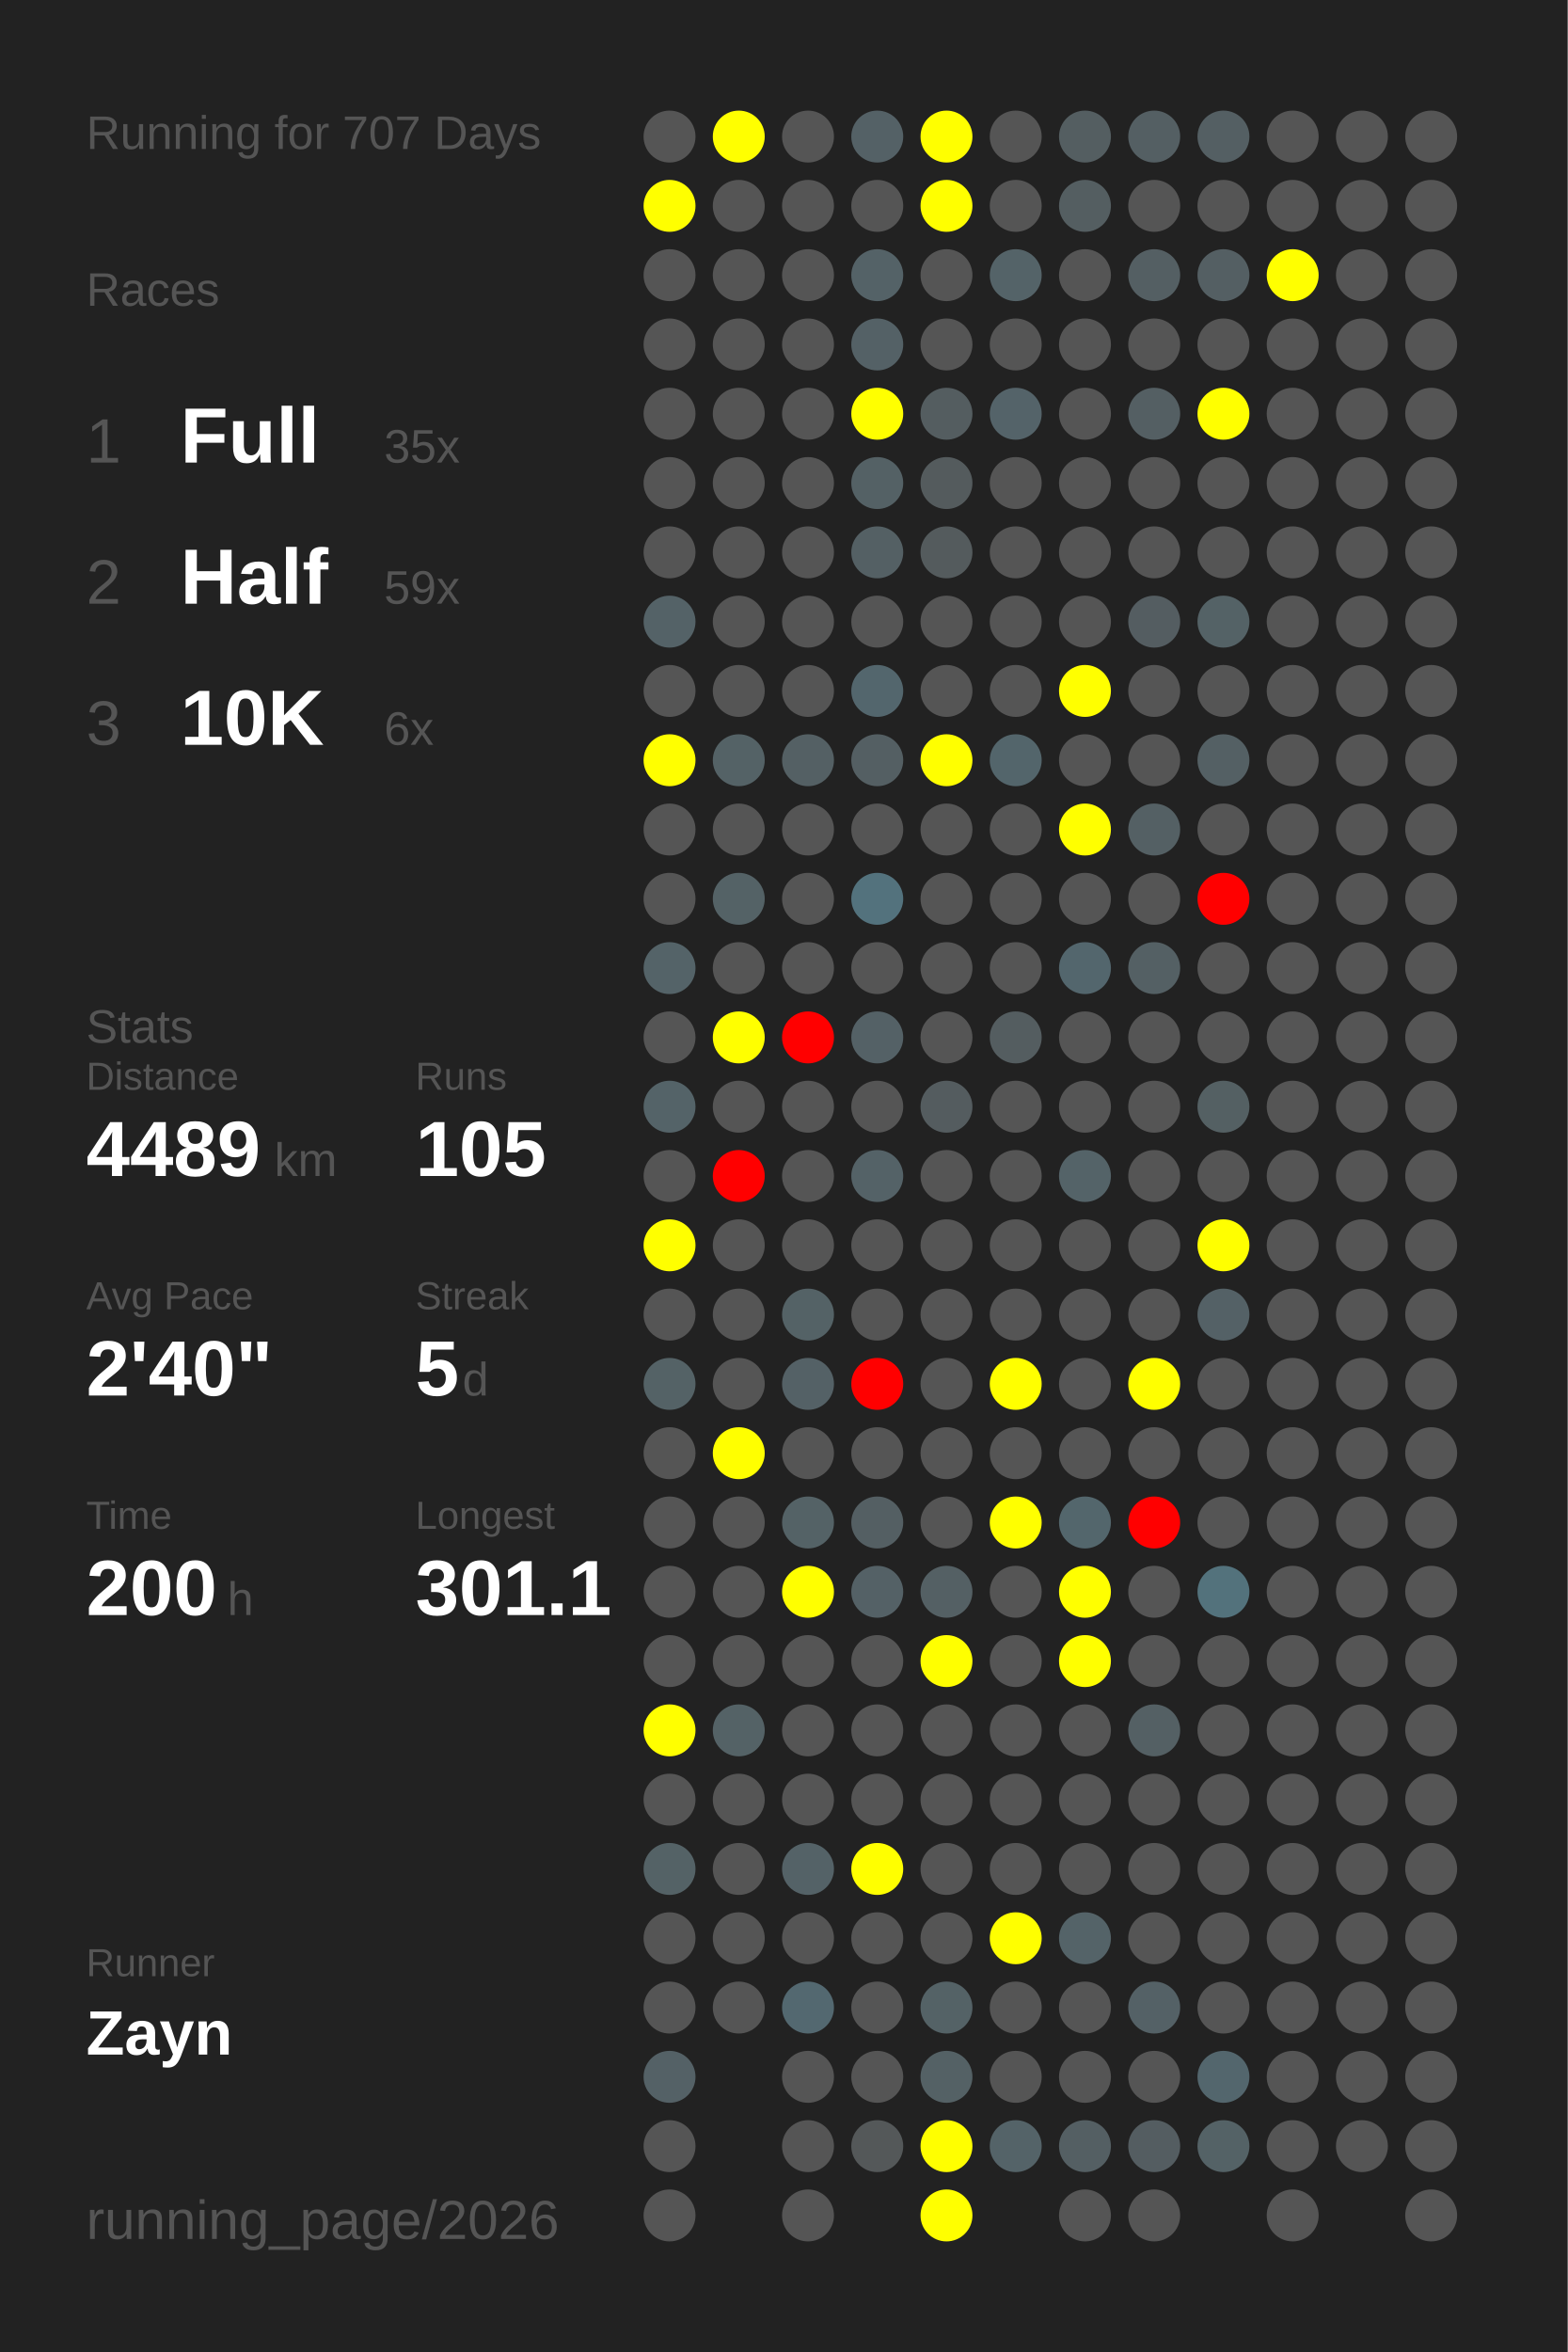
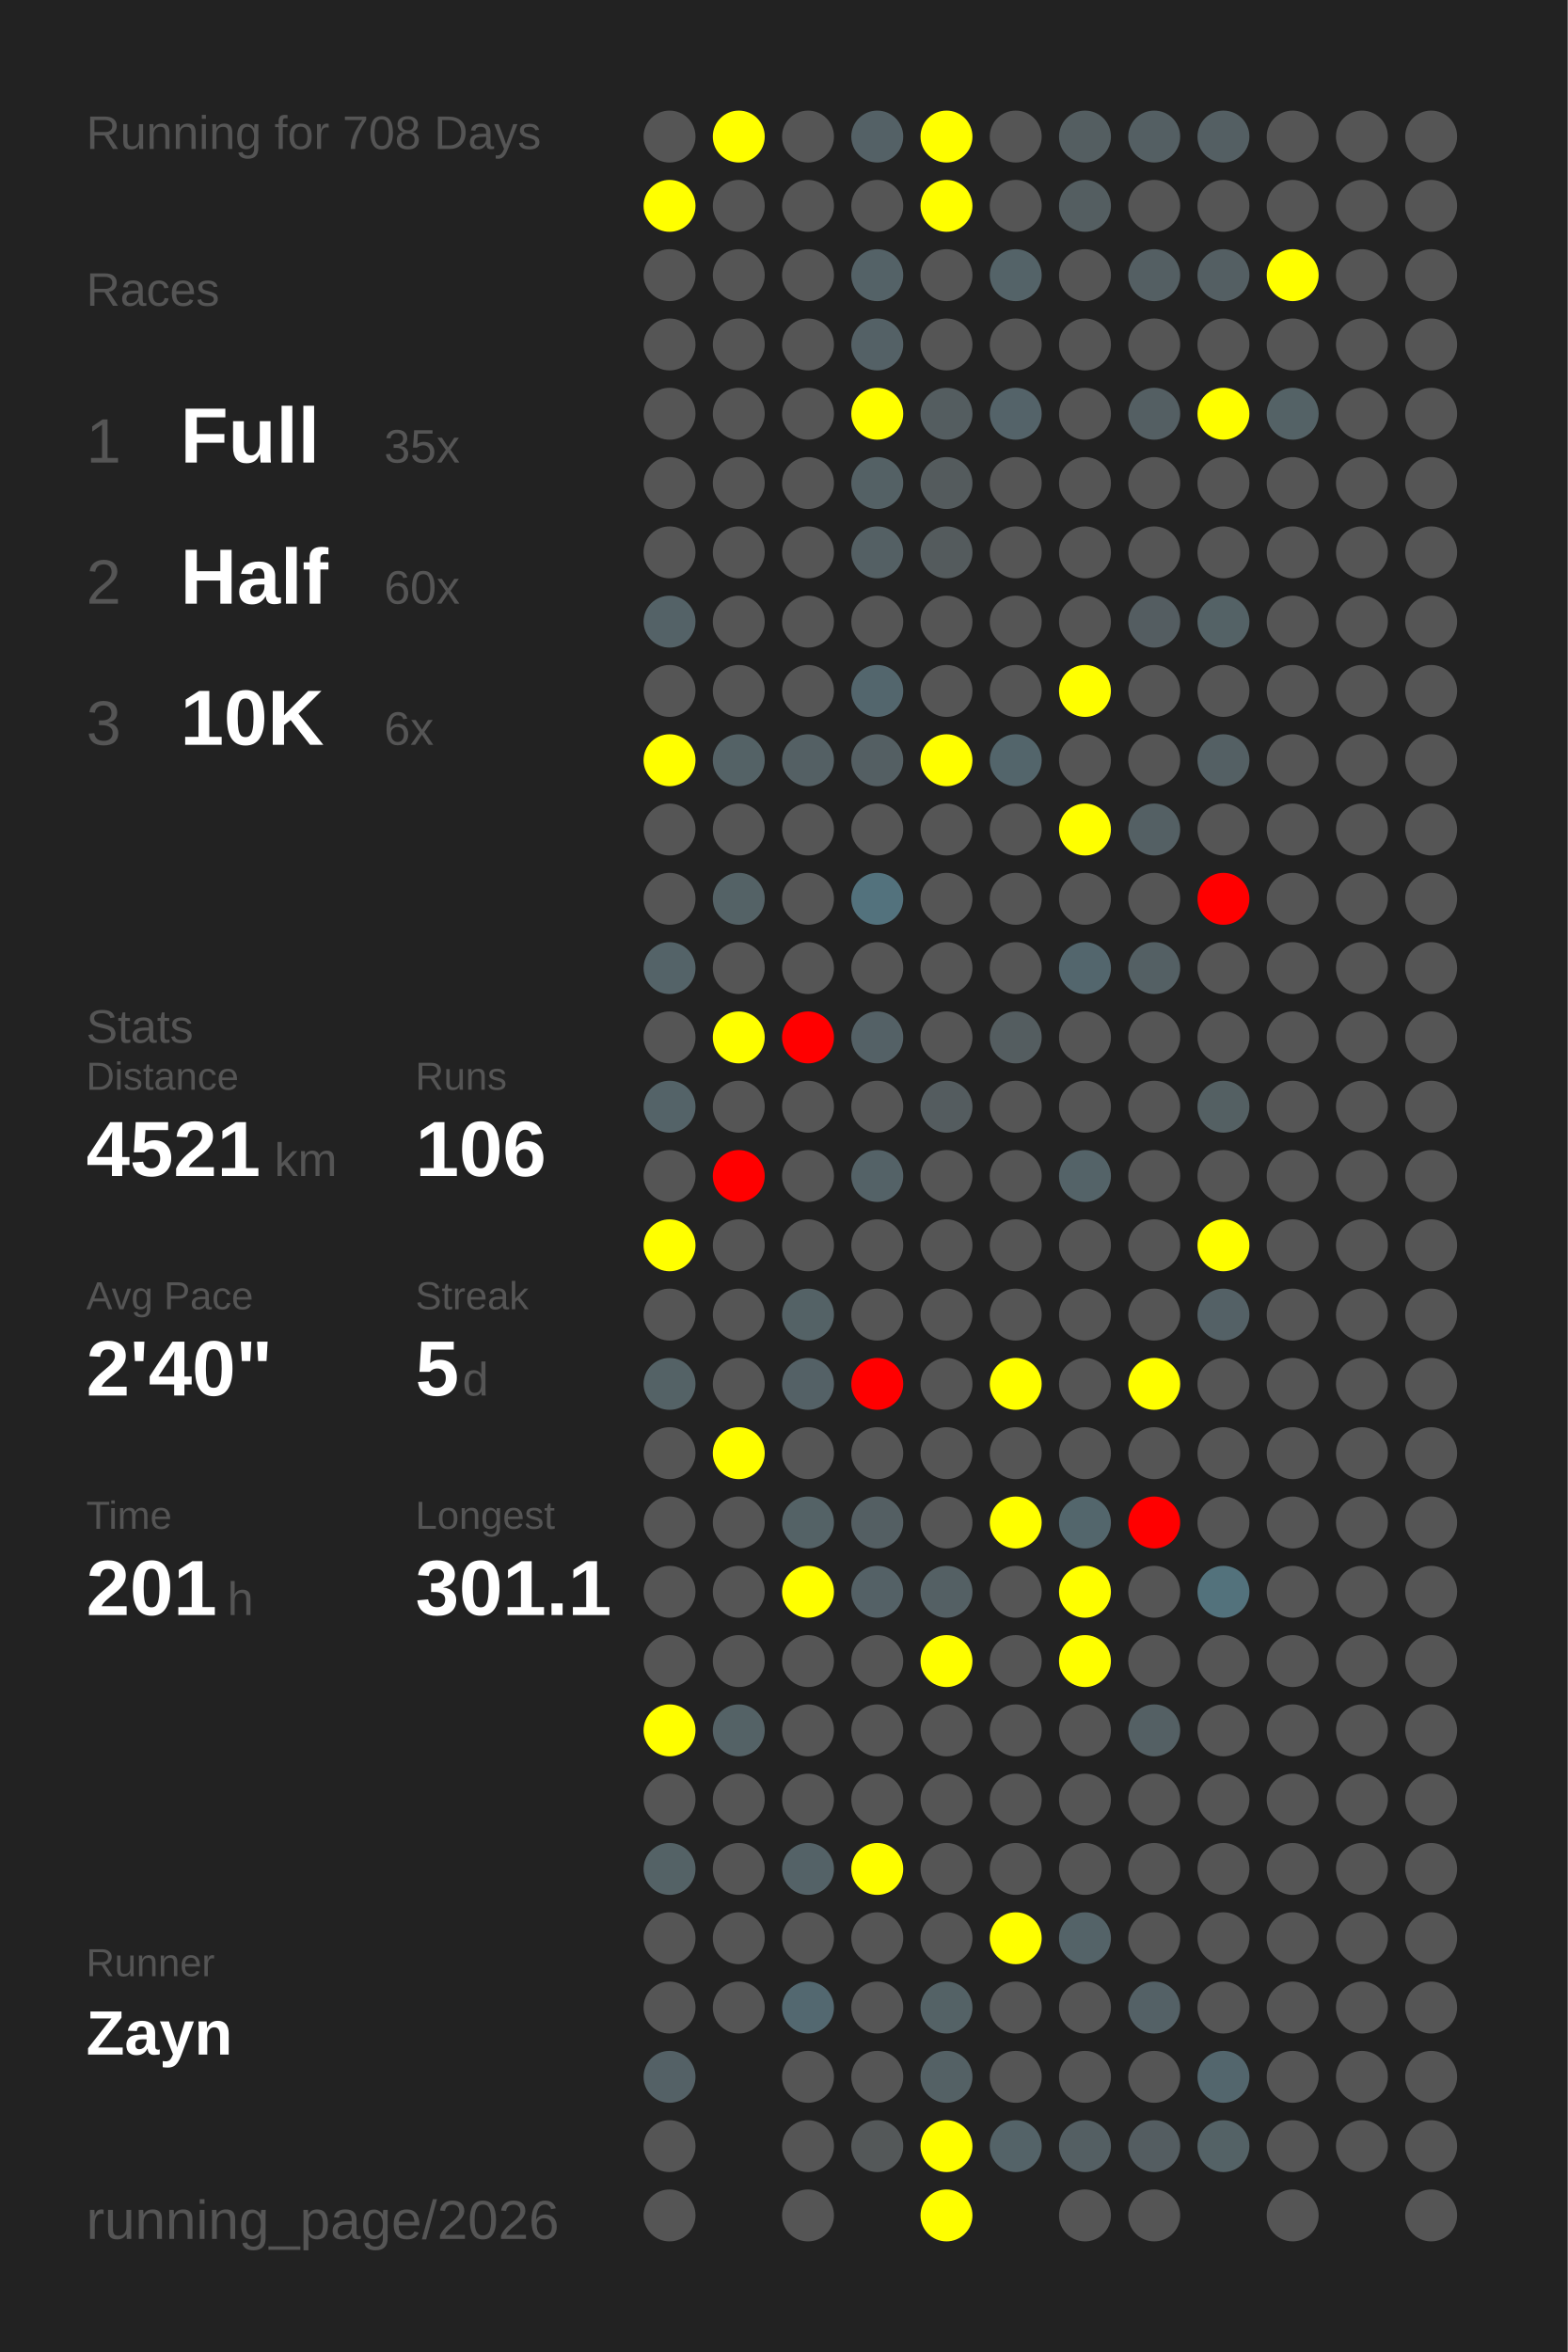
<svg xmlns="http://www.w3.org/2000/svg" baseProfile="full" height="300mm" version="1.1" viewBox="0,0,200,300" width="200mm">
  <defs />
  <rect fill="#222222" height="300" width="200" x="0" y="0" />
-   <text fill="#555555" style="font-size:6px; font-family:Arial;" x="11" y="19">Running for 707 Days</text>
+   <text fill="#555555" style="font-size:6px; font-family:Arial;" x="11" y="19">Running for 708 Days</text>
  <text fill="#555555" style="font-size:6px; font-family:Arial;" x="11" y="39">Races</text>
  <text fill="#555555" style="font-size:8px; font-family:Arial;" x="11" y="59">1</text>
  <text fill="#FFFFFF" style="font-size:10px; font-family:Arial; font-weight:bold;" x="23" y="59">Full</text>
  <text fill="#555555" style="font-size:6px; font-family:Arial;" x="49" y="59">35x</text>
  <text fill="#555555" style="font-size:8px; font-family:Arial;" x="11" y="77">2</text>
  <text fill="#FFFFFF" style="font-size:10px; font-family:Arial; font-weight:bold;" x="23" y="77">Half</text>
-   <text fill="#555555" style="font-size:6px; font-family:Arial;" x="49" y="77">59x</text>
+   <text fill="#555555" style="font-size:6px; font-family:Arial;" x="49" y="77">60x</text>
  <text fill="#555555" style="font-size:8px; font-family:Arial;" x="11" y="95">3</text>
  <text fill="#FFFFFF" style="font-size:10px; font-family:Arial; font-weight:bold;" x="23" y="95">10K</text>
  <text fill="#555555" style="font-size:6px; font-family:Arial;" x="49" y="95">6x</text>
  <text fill="#555555" style="font-size:6px; font-family:Arial;" x="11" y="133">Stats</text>
  <text fill="#555555" style="font-size:5px; font-family:Arial;" x="11" y="139">Distance</text>
-   <text fill="#FFFFFF" style="font-size:10px; font-family:Arial; font-weight:bold;" x="11" y="150">4489</text>
+   <text fill="#FFFFFF" style="font-size:10px; font-family:Arial; font-weight:bold;" x="11" y="150">4521</text>
  <text fill="#555555" style="font-size:6px; font-family:Arial;" x="35" y="150">km</text>
  <text fill="#555555" style="font-size:5px; font-family:Arial;" x="53" y="139">Runs</text>
-   <text fill="#FFFFFF" style="font-size:10px; font-family:Arial; font-weight:bold;" x="53" y="150">105</text>
+   <text fill="#FFFFFF" style="font-size:10px; font-family:Arial; font-weight:bold;" x="53" y="150">106</text>
  <text fill="#555555" style="font-size:5px; font-family:Arial;" x="11" y="167">Avg Pace</text>
  <text fill="#FFFFFF" style="font-size:10px; font-family:Arial; font-weight:bold;" x="11" y="178">2'40"</text>
  <text fill="#555555" style="font-size:5px; font-family:Arial;" x="53" y="167">Streak</text>
  <text fill="#FFFFFF" style="font-size:10px; font-family:Arial; font-weight:bold;" x="53" y="178">5</text>
  <text fill="#555555" style="font-size:6px; font-family:Arial;" x="59" y="178">d</text>
  <text fill="#555555" style="font-size:5px; font-family:Arial;" x="11" y="195">Time</text>
-   <text fill="#FFFFFF" style="font-size:10px; font-family:Arial; font-weight:bold;" x="11" y="206">200</text>
+   <text fill="#FFFFFF" style="font-size:10px; font-family:Arial; font-weight:bold;" x="11" y="206">201</text>
  <text fill="#555555" style="font-size:6px; font-family:Arial;" x="29" y="206">h</text>
  <text fill="#555555" style="font-size:5px; font-family:Arial;" x="53" y="195">Longest</text>
  <text fill="#FFFFFF" style="font-size:10px; font-family:Arial; font-weight:bold;" x="53" y="206">301.1</text>
  <text fill="#555555" style="font-size:5px; font-family:Arial;" x="11" y="252.065">Runner</text>
  <text fill="#FFFFFF" style="font-size:8px; font-family:Arial; font-weight:bold;" x="11" y="262.065">Zayn</text>
  <text fill="#555555" style="font-size:7px; font-family:Arial;" x="11" y="285.581">running_page/2026</text>
  <circle cx="85.417" cy="17.419" fill="#555555" r="3.312" />
  <circle cx="85.417" cy="26.258" fill="yellow" r="3.312" />
  <circle cx="85.417" cy="35.097" fill="#555555" r="3.312" />
  <circle cx="85.417" cy="43.935" fill="#555555" r="3.312" />
  <circle cx="85.417" cy="52.774" fill="#555555" r="3.312" />
  <circle cx="85.417" cy="61.613" fill="#555555" r="3.312" />
  <circle cx="85.417" cy="70.452" fill="#555555" r="3.312" />
  <circle cx="85.417" cy="79.29" fill="#546267" r="3.312" />
  <circle cx="85.417" cy="88.129" fill="#555555" r="3.312" />
  <circle cx="85.417" cy="96.968" fill="yellow" r="3.312" />
  <circle cx="85.417" cy="105.806" fill="#555555" r="3.312" />
  <circle cx="85.417" cy="114.645" fill="#555555" r="3.312" />
  <circle cx="85.417" cy="123.484" fill="#546368" r="3.312" />
  <circle cx="85.417" cy="132.323" fill="#555555" r="3.312" />
  <circle cx="85.417" cy="141.161" fill="#546368" r="3.312" />
  <circle cx="85.417" cy="150" fill="#555555" r="3.312" />
  <circle cx="85.417" cy="158.839" fill="yellow" r="3.312" />
  <circle cx="85.417" cy="167.677" fill="#555555" r="3.312" />
  <circle cx="85.417" cy="176.516" fill="#546266" r="3.312" />
  <circle cx="85.417" cy="185.355" fill="#555555" r="3.312" />
  <circle cx="85.417" cy="194.194" fill="#555555" r="3.312" />
  <circle cx="85.417" cy="203.032" fill="#555555" r="3.312" />
  <circle cx="85.417" cy="211.871" fill="#555555" r="3.312" />
  <circle cx="85.417" cy="220.71" fill="yellow" r="3.312" />
  <circle cx="85.417" cy="229.548" fill="#555555" r="3.312" />
  <circle cx="85.417" cy="238.387" fill="#546266" r="3.312" />
  <circle cx="85.417" cy="247.226" fill="#555555" r="3.312" />
  <circle cx="85.417" cy="256.065" fill="#555555" r="3.312" />
  <circle cx="85.417" cy="264.903" fill="#546166" r="3.312" />
  <circle cx="85.417" cy="273.742" fill="#555555" r="3.312" />
  <circle cx="85.417" cy="282.581" fill="#555555" r="3.312" />
  <circle cx="94.25" cy="17.419" fill="yellow" r="3.312" />
  <circle cx="94.25" cy="26.258" fill="#555555" r="3.312" />
  <circle cx="94.25" cy="35.097" fill="#555555" r="3.312" />
  <circle cx="94.25" cy="43.935" fill="#555555" r="3.312" />
  <circle cx="94.25" cy="52.774" fill="#555555" r="3.312" />
  <circle cx="94.25" cy="61.613" fill="#555555" r="3.312" />
  <circle cx="94.25" cy="70.452" fill="#555555" r="3.312" />
  <circle cx="94.25" cy="79.29" fill="#555555" r="3.312" />
  <circle cx="94.25" cy="88.129" fill="#555555" r="3.312" />
  <circle cx="94.25" cy="96.968" fill="#546266" r="3.312" />
  <circle cx="94.25" cy="105.806" fill="#555555" r="3.312" />
  <circle cx="94.25" cy="114.645" fill="#546266" r="3.312" />
  <circle cx="94.25" cy="123.484" fill="#555555" r="3.312" />
  <circle cx="94.25" cy="132.323" fill="yellow" r="3.312" />
  <circle cx="94.25" cy="141.161" fill="#555555" r="3.312" />
  <circle cx="94.25" cy="150" fill="red" r="3.312" />
  <circle cx="94.25" cy="158.839" fill="#555555" r="3.312" />
  <circle cx="94.25" cy="167.677" fill="#555555" r="3.312" />
  <circle cx="94.25" cy="176.516" fill="#555555" r="3.312" />
  <circle cx="94.25" cy="185.355" fill="yellow" r="3.312" />
  <circle cx="94.25" cy="194.194" fill="#555555" r="3.312" />
  <circle cx="94.25" cy="203.032" fill="#555555" r="3.312" />
  <circle cx="94.25" cy="211.871" fill="#555555" r="3.312" />
  <circle cx="94.25" cy="220.71" fill="#546266" r="3.312" />
  <circle cx="94.25" cy="229.548" fill="#555555" r="3.312" />
  <circle cx="94.25" cy="238.387" fill="#555555" r="3.312" />
  <circle cx="94.25" cy="247.226" fill="#555555" r="3.312" />
  <circle cx="94.25" cy="256.065" fill="#555555" r="3.312" />
  <circle cx="103.083" cy="17.419" fill="#555555" r="3.312" />
  <circle cx="103.083" cy="26.258" fill="#555555" r="3.312" />
  <circle cx="103.083" cy="35.097" fill="#555555" r="3.312" />
  <circle cx="103.083" cy="43.935" fill="#555555" r="3.312" />
  <circle cx="103.083" cy="52.774" fill="#555555" r="3.312" />
  <circle cx="103.083" cy="61.613" fill="#555555" r="3.312" />
  <circle cx="103.083" cy="70.452" fill="#555555" r="3.312" />
  <circle cx="103.083" cy="79.29" fill="#555555" r="3.312" />
  <circle cx="103.083" cy="88.129" fill="#555555" r="3.312" />
  <circle cx="103.083" cy="96.968" fill="#546064" r="3.312" />
  <circle cx="103.083" cy="105.806" fill="#555555" r="3.312" />
  <circle cx="103.083" cy="114.645" fill="#555555" r="3.312" />
  <circle cx="103.083" cy="123.484" fill="#555555" r="3.312" />
  <circle cx="103.083" cy="132.323" fill="red" r="3.312" />
  <circle cx="103.083" cy="141.161" fill="#555555" r="3.312" />
  <circle cx="103.083" cy="150" fill="#555555" r="3.312" />
  <circle cx="103.083" cy="158.839" fill="#555555" r="3.312" />
  <circle cx="103.083" cy="167.677" fill="#546266" r="3.312" />
  <circle cx="103.083" cy="176.516" fill="#546166" r="3.312" />
  <circle cx="103.083" cy="185.355" fill="#555555" r="3.312" />
  <circle cx="103.083" cy="194.194" fill="#546266" r="3.312" />
  <circle cx="103.083" cy="203.032" fill="yellow" r="3.312" />
  <circle cx="103.083" cy="211.871" fill="#555555" r="3.312" />
  <circle cx="103.083" cy="220.71" fill="#555555" r="3.312" />
  <circle cx="103.083" cy="229.548" fill="#555555" r="3.312" />
  <circle cx="103.083" cy="238.387" fill="#546267" r="3.312" />
  <circle cx="103.083" cy="247.226" fill="#555555" r="3.312" />
  <circle cx="103.083" cy="256.065" fill="#536870" r="3.312" />
  <circle cx="103.083" cy="264.903" fill="#555555" r="3.312" />
  <circle cx="103.083" cy="273.742" fill="#555555" r="3.312" />
  <circle cx="103.083" cy="282.581" fill="#555555" r="3.312" />
  <circle cx="111.917" cy="17.419" fill="#546166" r="3.312" />
  <circle cx="111.917" cy="26.258" fill="#555555" r="3.312" />
  <circle cx="111.917" cy="35.097" fill="#546267" r="3.312" />
  <circle cx="111.917" cy="43.935" fill="#546166" r="3.312" />
  <circle cx="111.917" cy="52.774" fill="yellow" r="3.312" />
  <circle cx="111.917" cy="61.613" fill="#546165" r="3.312" />
  <circle cx="111.917" cy="70.452" fill="#546064" r="3.312" />
  <circle cx="111.917" cy="79.29" fill="#555555" r="3.312" />
  <circle cx="111.917" cy="88.129" fill="#53666d" r="3.312" />
  <circle cx="111.917" cy="96.968" fill="#545f63" r="3.312" />
  <circle cx="111.917" cy="105.806" fill="#555555" r="3.312" />
  <circle cx="111.917" cy="114.645" fill="#53727d" r="3.312" />
  <circle cx="111.917" cy="123.484" fill="#555555" r="3.312" />
  <circle cx="111.917" cy="132.323" fill="#546166" r="3.312" />
  <circle cx="111.917" cy="141.161" fill="#555555" r="3.312" />
  <circle cx="111.917" cy="150" fill="#546267" r="3.312" />
  <circle cx="111.917" cy="158.839" fill="#555555" r="3.312" />
  <circle cx="111.917" cy="167.677" fill="#555555" r="3.312" />
  <circle cx="111.917" cy="176.516" fill="red" r="3.312" />
  <circle cx="111.917" cy="185.355" fill="#555555" r="3.312" />
  <circle cx="111.917" cy="194.194" fill="#545f63" r="3.312" />
  <circle cx="111.917" cy="203.032" fill="#546166" r="3.312" />
  <circle cx="111.917" cy="211.871" fill="#555555" r="3.312" />
  <circle cx="111.917" cy="220.71" fill="#555555" r="3.312" />
  <circle cx="111.917" cy="229.548" fill="#555555" r="3.312" />
  <circle cx="111.917" cy="238.387" fill="yellow" r="3.312" />
  <circle cx="111.917" cy="247.226" fill="#555555" r="3.312" />
  <circle cx="111.917" cy="256.065" fill="#555555" r="3.312" />
  <circle cx="111.917" cy="264.903" fill="#555555" r="3.312" />
  <circle cx="111.917" cy="273.742" fill="#545859" r="3.312" />
  <circle cx="120.75" cy="17.419" fill="yellow" r="3.312" />
  <circle cx="120.75" cy="26.258" fill="yellow" r="3.312" />
  <circle cx="120.75" cy="35.097" fill="#555555" r="3.312" />
  <circle cx="120.75" cy="43.935" fill="#555555" r="3.312" />
  <circle cx="120.75" cy="52.774" fill="#545d60" r="3.312" />
  <circle cx="120.75" cy="61.613" fill="#545b5d" r="3.312" />
  <circle cx="120.75" cy="70.452" fill="#545b5d" r="3.312" />
  <circle cx="120.75" cy="79.29" fill="#555555" r="3.312" />
  <circle cx="120.75" cy="88.129" fill="#555555" r="3.312" />
  <circle cx="120.75" cy="96.968" fill="yellow" r="3.312" />
  <circle cx="120.75" cy="105.806" fill="#555555" r="3.312" />
  <circle cx="120.75" cy="114.645" fill="#555555" r="3.312" />
  <circle cx="120.75" cy="123.484" fill="#555555" r="3.312" />
  <circle cx="120.75" cy="132.323" fill="#555555" r="3.312" />
  <circle cx="120.75" cy="141.161" fill="#545c5f" r="3.312" />
  <circle cx="120.75" cy="150" fill="#555555" r="3.312" />
  <circle cx="120.75" cy="158.839" fill="#555555" r="3.312" />
  <circle cx="120.75" cy="167.677" fill="#555555" r="3.312" />
  <circle cx="120.75" cy="176.516" fill="#555555" r="3.312" />
  <circle cx="120.75" cy="185.355" fill="#555555" r="3.312" />
  <circle cx="120.75" cy="194.194" fill="#555555" r="3.312" />
  <circle cx="120.75" cy="203.032" fill="#546064" r="3.312" />
  <circle cx="120.75" cy="211.871" fill="yellow" r="3.312" />
  <circle cx="120.75" cy="220.71" fill="#555555" r="3.312" />
  <circle cx="120.75" cy="229.548" fill="#555555" r="3.312" />
  <circle cx="120.75" cy="238.387" fill="#555555" r="3.312" />
  <circle cx="120.75" cy="247.226" fill="#555555" r="3.312" />
  <circle cx="120.75" cy="256.065" fill="#546266" r="3.312" />
  <circle cx="120.75" cy="264.903" fill="#546165" r="3.312" />
  <circle cx="120.75" cy="273.742" fill="yellow" r="3.312" />
  <circle cx="120.75" cy="282.581" fill="yellow" r="3.312" />
  <circle cx="129.583" cy="17.419" fill="#555555" r="3.312" />
  <circle cx="129.583" cy="26.258" fill="#555555" r="3.312" />
  <circle cx="129.583" cy="35.097" fill="#546368" r="3.312" />
  <circle cx="129.583" cy="43.935" fill="#555555" r="3.312" />
  <circle cx="129.583" cy="52.774" fill="#546369" r="3.312" />
  <circle cx="129.583" cy="61.613" fill="#555555" r="3.312" />
  <circle cx="129.583" cy="70.452" fill="#555555" r="3.312" />
  <circle cx="129.583" cy="79.29" fill="#555555" r="3.312" />
  <circle cx="129.583" cy="88.129" fill="#555555" r="3.312" />
  <circle cx="129.583" cy="96.968" fill="#53656b" r="3.312" />
  <circle cx="129.583" cy="105.806" fill="#555555" r="3.312" />
  <circle cx="129.583" cy="114.645" fill="#555555" r="3.312" />
  <circle cx="129.583" cy="123.484" fill="#555555" r="3.312" />
  <circle cx="129.583" cy="132.323" fill="#545d60" r="3.312" />
  <circle cx="129.583" cy="141.161" fill="#555555" r="3.312" />
  <circle cx="129.583" cy="150" fill="#555555" r="3.312" />
  <circle cx="129.583" cy="158.839" fill="#555555" r="3.312" />
  <circle cx="129.583" cy="167.677" fill="#555555" r="3.312" />
  <circle cx="129.583" cy="176.516" fill="yellow" r="3.312" />
  <circle cx="129.583" cy="185.355" fill="#555555" r="3.312" />
  <circle cx="129.583" cy="194.194" fill="yellow" r="3.312" />
  <circle cx="129.583" cy="203.032" fill="#555555" r="3.312" />
  <circle cx="129.583" cy="211.871" fill="#555555" r="3.312" />
  <circle cx="129.583" cy="220.71" fill="#555555" r="3.312" />
  <circle cx="129.583" cy="229.548" fill="#555555" r="3.312" />
  <circle cx="129.583" cy="238.387" fill="#555555" r="3.312" />
  <circle cx="129.583" cy="247.226" fill="yellow" r="3.312" />
  <circle cx="129.583" cy="256.065" fill="#555555" r="3.312" />
  <circle cx="129.583" cy="264.903" fill="#555555" r="3.312" />
  <circle cx="129.583" cy="273.742" fill="#546368" r="3.312" />
  <circle cx="138.417" cy="17.419" fill="#545e61" r="3.312" />
  <circle cx="138.417" cy="26.258" fill="#545e61" r="3.312" />
  <circle cx="138.417" cy="35.097" fill="#555555" r="3.312" />
  <circle cx="138.417" cy="43.935" fill="#555555" r="3.312" />
  <circle cx="138.417" cy="52.774" fill="#555555" r="3.312" />
  <circle cx="138.417" cy="61.613" fill="#555555" r="3.312" />
  <circle cx="138.417" cy="70.452" fill="#555555" r="3.312" />
  <circle cx="138.417" cy="79.29" fill="#555555" r="3.312" />
  <circle cx="138.417" cy="88.129" fill="yellow" r="3.312" />
  <circle cx="138.417" cy="96.968" fill="#555555" r="3.312" />
  <circle cx="138.417" cy="105.806" fill="yellow" r="3.312" />
  <circle cx="138.417" cy="114.645" fill="#555555" r="3.312" />
  <circle cx="138.417" cy="123.484" fill="#53666d" r="3.312" />
  <circle cx="138.417" cy="132.323" fill="#555555" r="3.312" />
  <circle cx="138.417" cy="141.161" fill="#555555" r="3.312" />
  <circle cx="138.417" cy="150" fill="#546368" r="3.312" />
  <circle cx="138.417" cy="158.839" fill="#555555" r="3.312" />
  <circle cx="138.417" cy="167.677" fill="#555555" r="3.312" />
  <circle cx="138.417" cy="176.516" fill="#555555" r="3.312" />
  <circle cx="138.417" cy="185.355" fill="#555555" r="3.312" />
  <circle cx="138.417" cy="194.194" fill="#53666c" r="3.312" />
  <circle cx="138.417" cy="203.032" fill="yellow" r="3.312" />
  <circle cx="138.417" cy="211.871" fill="yellow" r="3.312" />
  <circle cx="138.417" cy="220.71" fill="#555555" r="3.312" />
  <circle cx="138.417" cy="229.548" fill="#555555" r="3.312" />
  <circle cx="138.417" cy="238.387" fill="#555555" r="3.312" />
  <circle cx="138.417" cy="247.226" fill="#546368" r="3.312" />
  <circle cx="138.417" cy="256.065" fill="#555555" r="3.312" />
  <circle cx="138.417" cy="264.903" fill="#555555" r="3.312" />
  <circle cx="138.417" cy="273.742" fill="#545f63" r="3.312" />
  <circle cx="138.417" cy="282.581" fill="#555555" r="3.312" />
  <circle cx="147.25" cy="17.419" fill="#545f63" r="3.312" />
  <circle cx="147.25" cy="26.258" fill="#555555" r="3.312" />
  <circle cx="147.25" cy="35.097" fill="#545f63" r="3.312" />
  <circle cx="147.25" cy="43.935" fill="#555555" r="3.312" />
  <circle cx="147.25" cy="52.774" fill="#545f63" r="3.312" />
  <circle cx="147.25" cy="61.613" fill="#555555" r="3.312" />
  <circle cx="147.25" cy="70.452" fill="#555555" r="3.312" />
  <circle cx="147.25" cy="79.29" fill="#545d61" r="3.312" />
  <circle cx="147.25" cy="88.129" fill="#555555" r="3.312" />
  <circle cx="147.25" cy="96.968" fill="#555555" r="3.312" />
  <circle cx="147.25" cy="105.806" fill="#546064" r="3.312" />
  <circle cx="147.25" cy="114.645" fill="#555555" r="3.312" />
  <circle cx="147.25" cy="123.484" fill="#546064" r="3.312" />
  <circle cx="147.25" cy="132.323" fill="#555555" r="3.312" />
  <circle cx="147.25" cy="141.161" fill="#555555" r="3.312" />
  <circle cx="147.25" cy="150" fill="#555555" r="3.312" />
  <circle cx="147.25" cy="158.839" fill="#555555" r="3.312" />
  <circle cx="147.25" cy="167.677" fill="#555555" r="3.312" />
  <circle cx="147.25" cy="176.516" fill="yellow" r="3.312" />
  <circle cx="147.25" cy="185.355" fill="#555555" r="3.312" />
  <circle cx="147.25" cy="194.194" fill="red" r="3.312" />
  <circle cx="147.25" cy="203.032" fill="#555555" r="3.312" />
  <circle cx="147.25" cy="211.871" fill="#555555" r="3.312" />
  <circle cx="147.25" cy="220.71" fill="#546064" r="3.312" />
  <circle cx="147.25" cy="229.548" fill="#555555" r="3.312" />
  <circle cx="147.25" cy="238.387" fill="#555555" r="3.312" />
  <circle cx="147.25" cy="247.226" fill="#555555" r="3.312" />
  <circle cx="147.25" cy="256.065" fill="#546166" r="3.312" />
  <circle cx="147.25" cy="264.903" fill="#555555" r="3.312" />
  <circle cx="147.25" cy="273.742" fill="#545d61" r="3.312" />
  <circle cx="147.25" cy="282.581" fill="#555555" r="3.312" />
  <circle cx="156.083" cy="17.419" fill="#545f63" r="3.312" />
  <circle cx="156.083" cy="26.258" fill="#555555" r="3.312" />
  <circle cx="156.083" cy="35.097" fill="#545f63" r="3.312" />
  <circle cx="156.083" cy="43.935" fill="#555555" r="3.312" />
  <circle cx="156.083" cy="52.774" fill="yellow" r="3.312" />
  <circle cx="156.083" cy="61.613" fill="#555555" r="3.312" />
  <circle cx="156.083" cy="70.452" fill="#555555" r="3.312" />
  <circle cx="156.083" cy="79.29" fill="#546266" r="3.312" />
  <circle cx="156.083" cy="88.129" fill="#555555" r="3.312" />
  <circle cx="156.083" cy="96.968" fill="#546064" r="3.312" />
  <circle cx="156.083" cy="105.806" fill="#555555" r="3.312" />
  <circle cx="156.083" cy="114.645" fill="red" r="3.312" />
  <circle cx="156.083" cy="123.484" fill="#555555" r="3.312" />
  <circle cx="156.083" cy="132.323" fill="#555555" r="3.312" />
  <circle cx="156.083" cy="141.161" fill="#546063" r="3.312" />
  <circle cx="156.083" cy="150" fill="#555555" r="3.312" />
  <circle cx="156.083" cy="158.839" fill="yellow" r="3.312" />
  <circle cx="156.083" cy="167.677" fill="#546166" r="3.312" />
  <circle cx="156.083" cy="176.516" fill="#555555" r="3.312" />
  <circle cx="156.083" cy="185.355" fill="#555555" r="3.312" />
  <circle cx="156.083" cy="194.194" fill="#555555" r="3.312" />
  <circle cx="156.083" cy="203.032" fill="#53727c" r="3.312" />
  <circle cx="156.083" cy="211.871" fill="#555555" r="3.312" />
  <circle cx="156.083" cy="220.71" fill="#555555" r="3.312" />
  <circle cx="156.083" cy="229.548" fill="#555555" r="3.312" />
  <circle cx="156.083" cy="238.387" fill="#555555" r="3.312" />
  <circle cx="156.083" cy="247.226" fill="#555555" r="3.312" />
  <circle cx="156.083" cy="256.065" fill="#555555" r="3.312" />
  <circle cx="156.083" cy="264.903" fill="#53666d" r="3.312" />
  <circle cx="156.083" cy="273.742" fill="#546266" r="3.312" />
  <circle cx="164.917" cy="17.419" fill="#555555" r="3.312" />
  <circle cx="164.917" cy="26.258" fill="#555555" r="3.312" />
  <circle cx="164.917" cy="35.097" fill="yellow" r="3.312" />
  <circle cx="164.917" cy="43.935" fill="#555555" r="3.312" />
-   <circle cx="164.917" cy="52.774" fill="#555555" r="3.312" />
+   <circle cx="164.917" cy="52.774" fill="#546266" r="3.312" />
  <circle cx="164.917" cy="61.613" fill="#555555" r="3.312" />
  <circle cx="164.917" cy="70.452" fill="#555555" r="3.312" />
  <circle cx="164.917" cy="79.29" fill="#555555" r="3.312" />
  <circle cx="164.917" cy="88.129" fill="#555555" r="3.312" />
  <circle cx="164.917" cy="96.968" fill="#555555" r="3.312" />
  <circle cx="164.917" cy="105.806" fill="#555555" r="3.312" />
  <circle cx="164.917" cy="114.645" fill="#555555" r="3.312" />
  <circle cx="164.917" cy="123.484" fill="#555555" r="3.312" />
  <circle cx="164.917" cy="132.323" fill="#555555" r="3.312" />
  <circle cx="164.917" cy="141.161" fill="#555555" r="3.312" />
  <circle cx="164.917" cy="150" fill="#555555" r="3.312" />
  <circle cx="164.917" cy="158.839" fill="#555555" r="3.312" />
  <circle cx="164.917" cy="167.677" fill="#555555" r="3.312" />
  <circle cx="164.917" cy="176.516" fill="#555555" r="3.312" />
  <circle cx="164.917" cy="185.355" fill="#555555" r="3.312" />
  <circle cx="164.917" cy="194.194" fill="#555555" r="3.312" />
  <circle cx="164.917" cy="203.032" fill="#555555" r="3.312" />
  <circle cx="164.917" cy="211.871" fill="#555555" r="3.312" />
  <circle cx="164.917" cy="220.71" fill="#555555" r="3.312" />
  <circle cx="164.917" cy="229.548" fill="#555555" r="3.312" />
  <circle cx="164.917" cy="238.387" fill="#555555" r="3.312" />
  <circle cx="164.917" cy="247.226" fill="#555555" r="3.312" />
  <circle cx="164.917" cy="256.065" fill="#555555" r="3.312" />
  <circle cx="164.917" cy="264.903" fill="#555555" r="3.312" />
  <circle cx="164.917" cy="273.742" fill="#555555" r="3.312" />
  <circle cx="164.917" cy="282.581" fill="#555555" r="3.312" />
  <circle cx="173.75" cy="17.419" fill="#555555" r="3.312" />
  <circle cx="173.75" cy="26.258" fill="#555555" r="3.312" />
  <circle cx="173.75" cy="35.097" fill="#555555" r="3.312" />
  <circle cx="173.75" cy="43.935" fill="#555555" r="3.312" />
  <circle cx="173.75" cy="52.774" fill="#555555" r="3.312" />
  <circle cx="173.75" cy="61.613" fill="#555555" r="3.312" />
  <circle cx="173.75" cy="70.452" fill="#555555" r="3.312" />
  <circle cx="173.75" cy="79.29" fill="#555555" r="3.312" />
  <circle cx="173.75" cy="88.129" fill="#555555" r="3.312" />
  <circle cx="173.75" cy="96.968" fill="#555555" r="3.312" />
  <circle cx="173.75" cy="105.806" fill="#555555" r="3.312" />
  <circle cx="173.75" cy="114.645" fill="#555555" r="3.312" />
  <circle cx="173.75" cy="123.484" fill="#555555" r="3.312" />
  <circle cx="173.75" cy="132.323" fill="#555555" r="3.312" />
  <circle cx="173.75" cy="141.161" fill="#555555" r="3.312" />
  <circle cx="173.75" cy="150" fill="#555555" r="3.312" />
  <circle cx="173.75" cy="158.839" fill="#555555" r="3.312" />
  <circle cx="173.75" cy="167.677" fill="#555555" r="3.312" />
  <circle cx="173.75" cy="176.516" fill="#555555" r="3.312" />
  <circle cx="173.75" cy="185.355" fill="#555555" r="3.312" />
  <circle cx="173.75" cy="194.194" fill="#555555" r="3.312" />
  <circle cx="173.75" cy="203.032" fill="#555555" r="3.312" />
  <circle cx="173.75" cy="211.871" fill="#555555" r="3.312" />
  <circle cx="173.75" cy="220.71" fill="#555555" r="3.312" />
  <circle cx="173.75" cy="229.548" fill="#555555" r="3.312" />
  <circle cx="173.75" cy="238.387" fill="#555555" r="3.312" />
  <circle cx="173.75" cy="247.226" fill="#555555" r="3.312" />
  <circle cx="173.75" cy="256.065" fill="#555555" r="3.312" />
  <circle cx="173.75" cy="264.903" fill="#555555" r="3.312" />
  <circle cx="173.75" cy="273.742" fill="#555555" r="3.312" />
  <circle cx="182.583" cy="17.419" fill="#555555" r="3.312" />
  <circle cx="182.583" cy="26.258" fill="#555555" r="3.312" />
  <circle cx="182.583" cy="35.097" fill="#555555" r="3.312" />
  <circle cx="182.583" cy="43.935" fill="#555555" r="3.312" />
  <circle cx="182.583" cy="52.774" fill="#555555" r="3.312" />
  <circle cx="182.583" cy="61.613" fill="#555555" r="3.312" />
  <circle cx="182.583" cy="70.452" fill="#555555" r="3.312" />
  <circle cx="182.583" cy="79.29" fill="#555555" r="3.312" />
  <circle cx="182.583" cy="88.129" fill="#555555" r="3.312" />
  <circle cx="182.583" cy="96.968" fill="#555555" r="3.312" />
  <circle cx="182.583" cy="105.806" fill="#555555" r="3.312" />
  <circle cx="182.583" cy="114.645" fill="#555555" r="3.312" />
  <circle cx="182.583" cy="123.484" fill="#555555" r="3.312" />
  <circle cx="182.583" cy="132.323" fill="#555555" r="3.312" />
  <circle cx="182.583" cy="141.161" fill="#555555" r="3.312" />
  <circle cx="182.583" cy="150" fill="#555555" r="3.312" />
  <circle cx="182.583" cy="158.839" fill="#555555" r="3.312" />
  <circle cx="182.583" cy="167.677" fill="#555555" r="3.312" />
  <circle cx="182.583" cy="176.516" fill="#555555" r="3.312" />
  <circle cx="182.583" cy="185.355" fill="#555555" r="3.312" />
  <circle cx="182.583" cy="194.194" fill="#555555" r="3.312" />
  <circle cx="182.583" cy="203.032" fill="#555555" r="3.312" />
  <circle cx="182.583" cy="211.871" fill="#555555" r="3.312" />
  <circle cx="182.583" cy="220.71" fill="#555555" r="3.312" />
  <circle cx="182.583" cy="229.548" fill="#555555" r="3.312" />
  <circle cx="182.583" cy="238.387" fill="#555555" r="3.312" />
  <circle cx="182.583" cy="247.226" fill="#555555" r="3.312" />
  <circle cx="182.583" cy="256.065" fill="#555555" r="3.312" />
  <circle cx="182.583" cy="264.903" fill="#555555" r="3.312" />
  <circle cx="182.583" cy="273.742" fill="#555555" r="3.312" />
  <circle cx="182.583" cy="282.581" fill="#555555" r="3.312" />
</svg>
